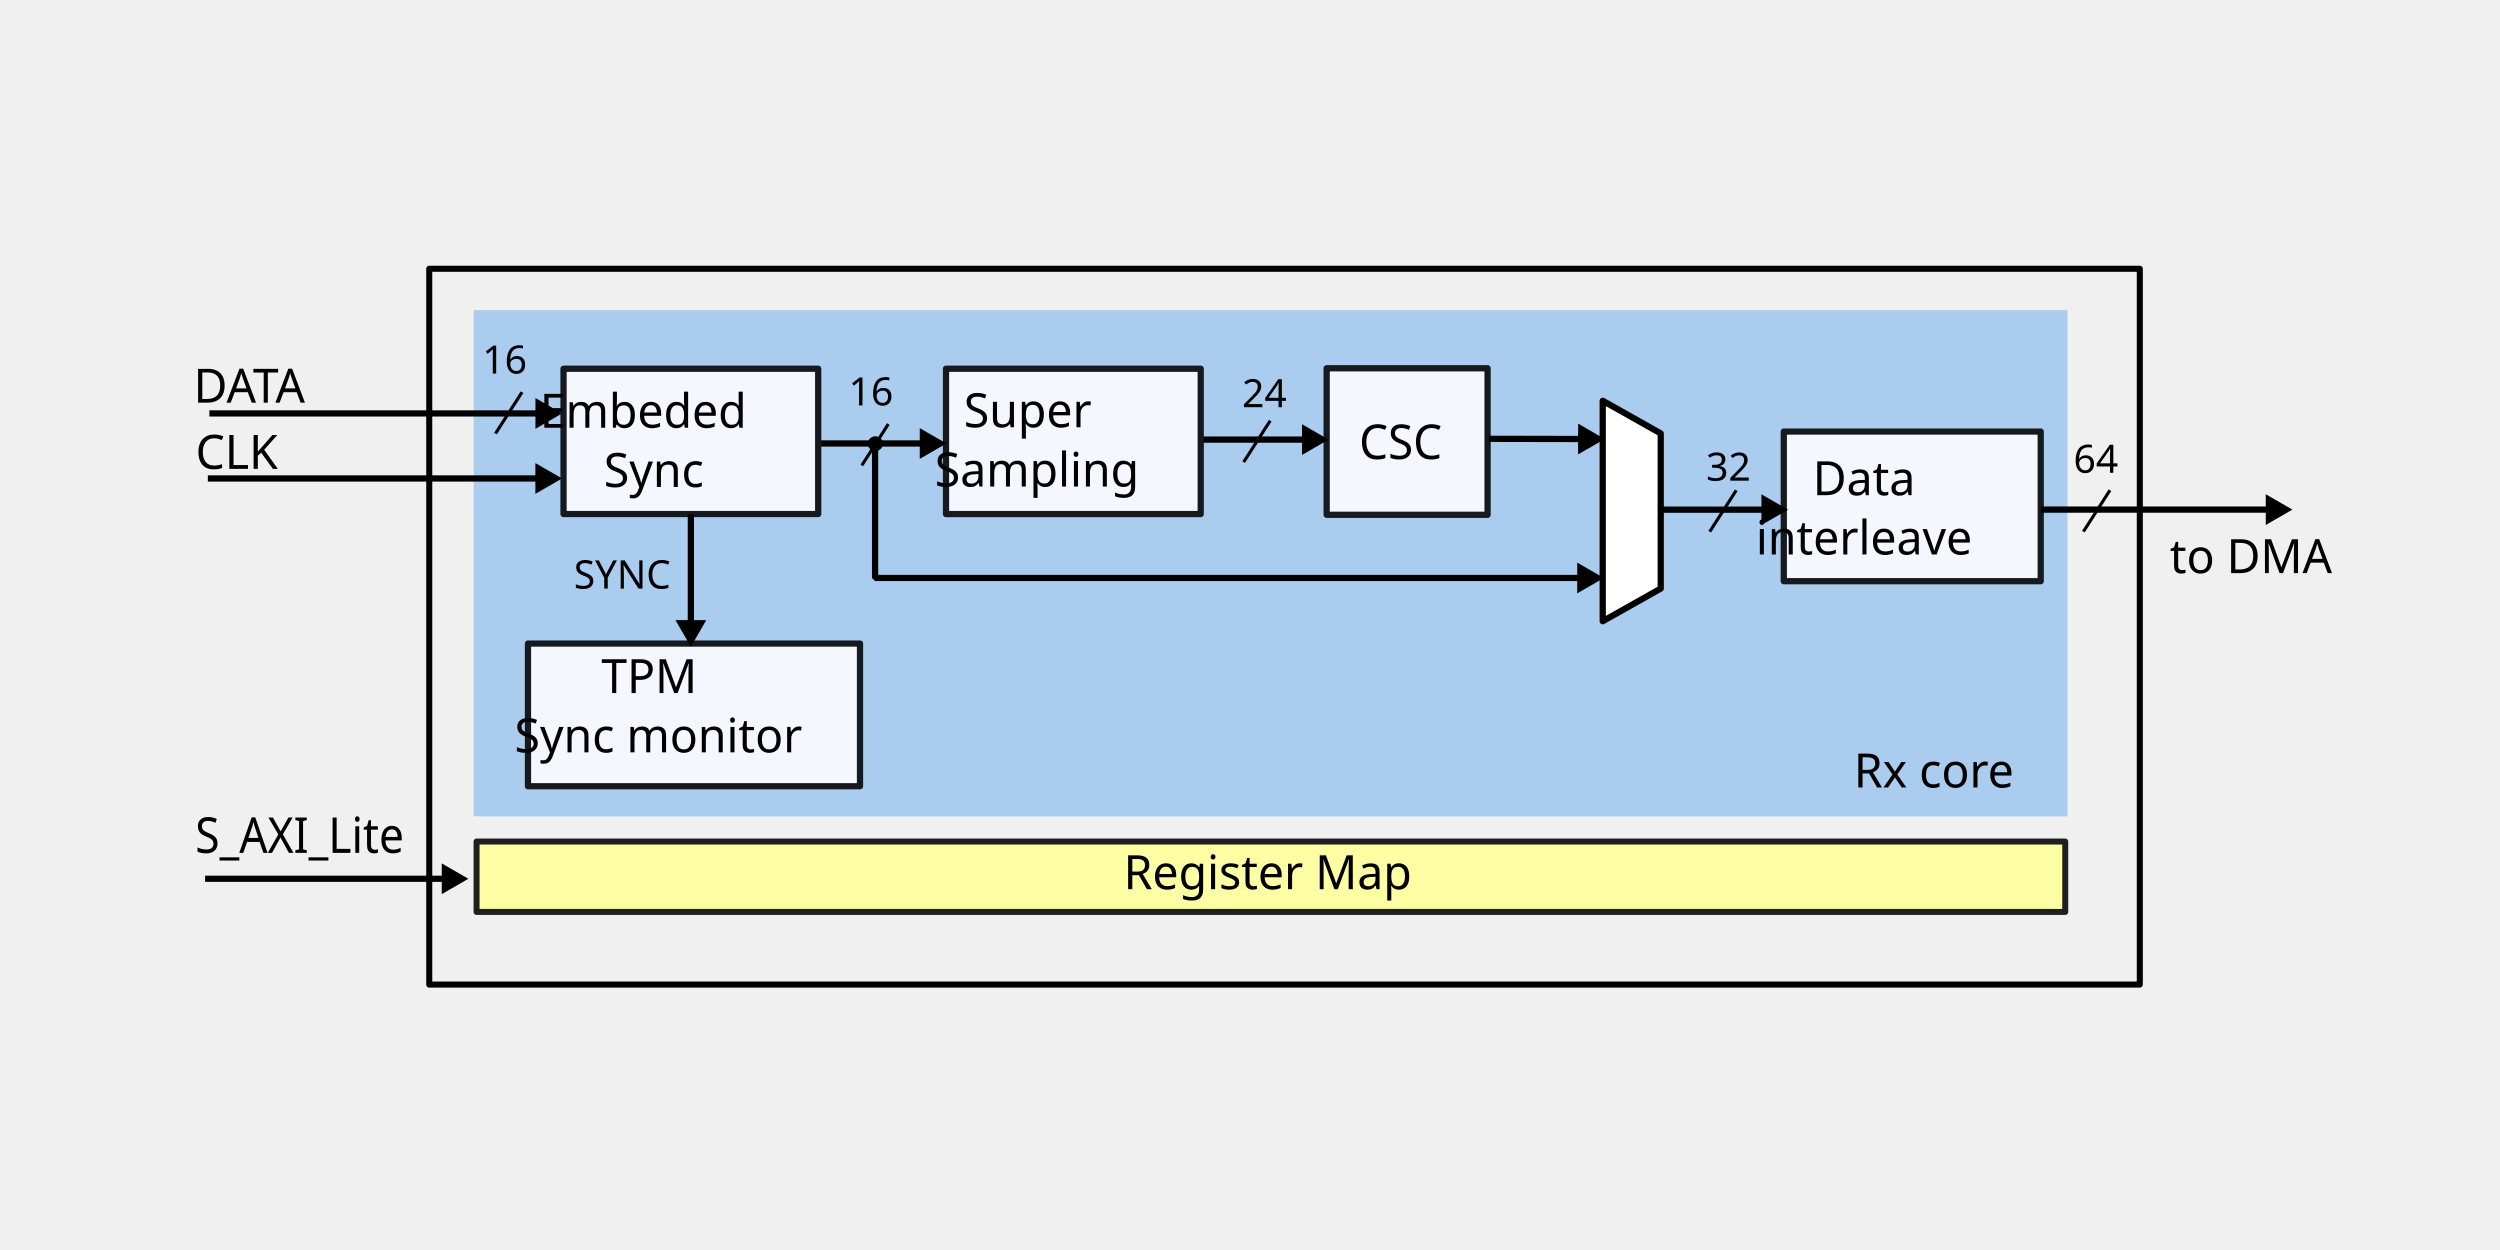
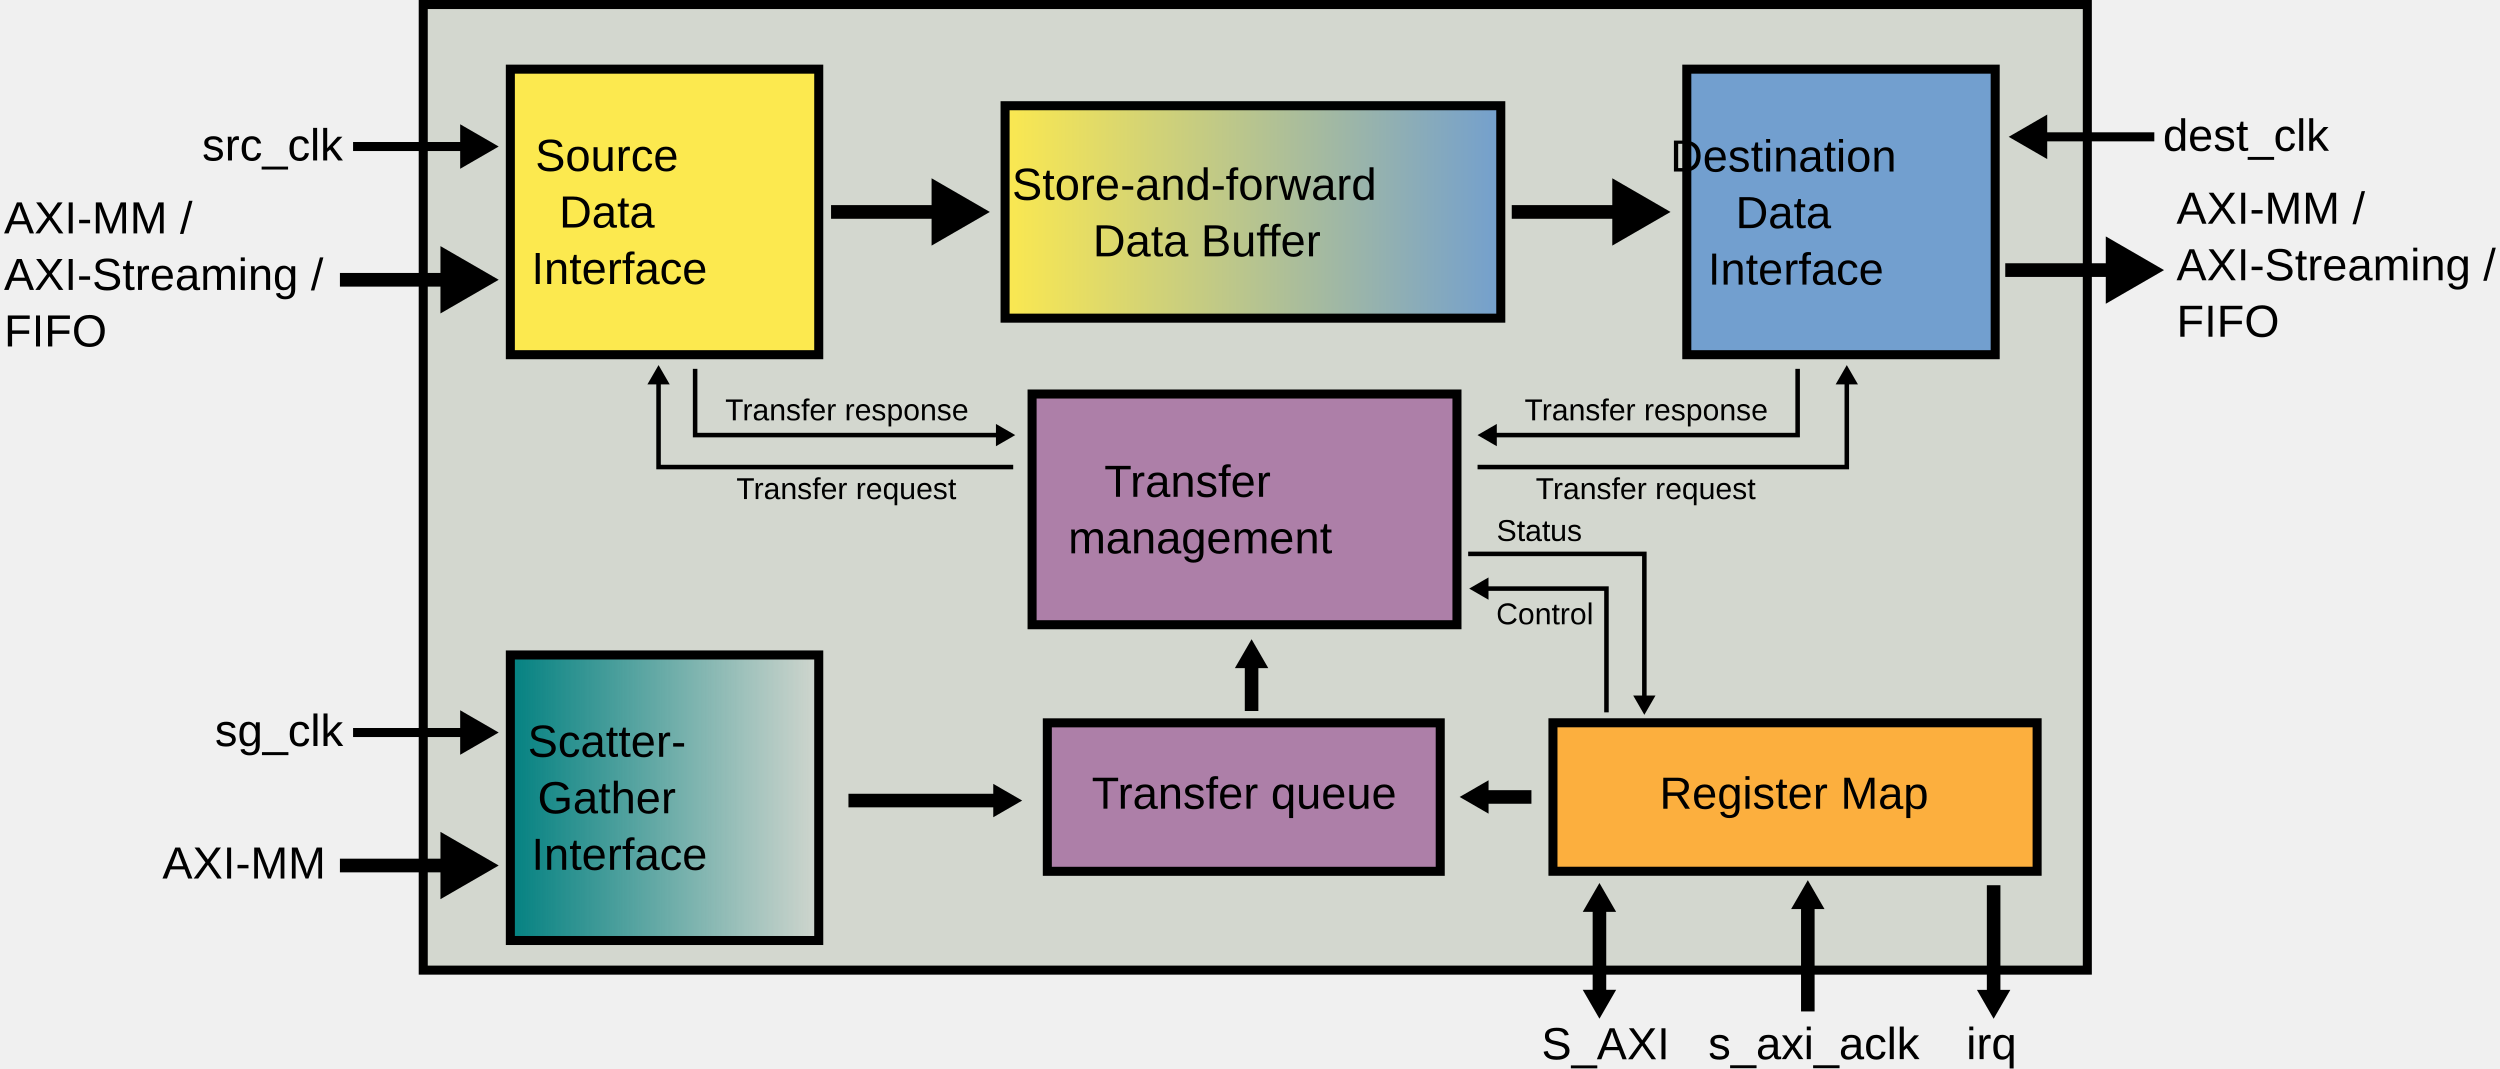
- <svg xmlns="http://www.w3.org/2000/svg" xmlns:ns1="http://www.openswatchbook.org/uri/2009/osb" width="800" height="400" viewBox="0 0 800 400" id="svg2" version="1.1">
-   <defs id="defs4">
-     <marker orient="auto" refY="0" refX="0" id="marker5056" style="overflow:visible">
-       <path id="path5058" d="m 5.77,0 -8.65,5 0,-10 8.65,5 z" style="fill:#000000;fill-opacity:1;fill-rule:evenodd;stroke:#000000;stroke-width:1pt;stroke-opacity:1" transform="scale(0.4,0.4)" />
-     </marker>
-     <marker orient="auto" refY="0" refX="0" id="marker11055" style="overflow:visible">
-       <path id="path11057" d="m 5.77,0 -8.65,5 0,-10 8.65,5 z" style="fill:#000000;fill-opacity:1;fill-rule:evenodd;stroke:#000000;stroke-width:1pt;stroke-opacity:1" transform="scale(0.4,0.4)" />
-     </marker>
-     <marker style="overflow:visible" id="marker6925" refX="0" refY="0" orient="auto">
-       <path transform="scale(0.4,0.4)" style="fill:#000000;fill-opacity:1;fill-rule:evenodd;stroke:#000000;stroke-width:1pt;stroke-opacity:1" d="m 5.77,0 -8.65,5 0,-10 8.65,5 z" id="path6927" />
-     </marker>
-     <marker style="overflow:visible" id="marker6601" refX="0" refY="0" orient="auto">
-       <path transform="scale(0.4,0.4)" style="fill:#000000;fill-opacity:1;fill-rule:evenodd;stroke:#000000;stroke-width:1pt;stroke-opacity:1" d="m 5.77,0 -8.65,5 0,-10 8.65,5 z" id="path6603" />
-     </marker>
-     <marker orient="auto" refY="0" refX="0" id="marker6283" style="overflow:visible">
-       <path id="path6285" d="m 5.77,0 -8.65,5 0,-10 8.65,5 z" style="fill:#000000;fill-opacity:1;fill-rule:evenodd;stroke:#000000;stroke-width:1pt;stroke-opacity:1" transform="scale(0.4,0.4)" />
-     </marker>
-     <marker style="overflow:visible" id="marker5817" refX="0" refY="0" orient="auto">
-       <path transform="scale(0.4,0.4)" style="fill:#000000;fill-opacity:1;fill-rule:evenodd;stroke:#000000;stroke-width:1pt;stroke-opacity:1" d="m 5.77,0 -8.65,5 0,-10 8.65,5 z" id="path5819" />
-     </marker>
-     <marker orient="auto" refY="0" refX="0" id="marker11520" style="overflow:visible">
-       <path id="path11522" d="m 5.77,0 -8.65,5 0,-10 8.65,5 z" style="fill:#000000;fill-opacity:1;fill-rule:evenodd;stroke:#000000;stroke-width:1pt;stroke-opacity:1" transform="scale(0.4,0.4)" />
-     </marker>
-     <marker orient="auto" refY="0" refX="0" id="marker9429" style="overflow:visible">
-       <path id="path9431" d="m 5.77,0 -8.65,5 0,-10 8.65,5 z" style="fill:#000000;fill-opacity:1;fill-rule:evenodd;stroke:#000000;stroke-width:1pt;stroke-opacity:1" transform="scale(0.4,0.4)" />
-     </marker>
-     <marker style="overflow:visible" id="marker8525" refX="0" refY="0" orient="auto">
-       <path transform="scale(0.4,0.4)" style="fill:#000000;fill-opacity:1;fill-rule:evenodd;stroke:#000000;stroke-width:1pt;stroke-opacity:1" d="m 5.77,0 -8.65,5 0,-10 8.65,5 z" id="path8527" />
-     </marker>
-     <marker style="overflow:visible" id="marker14694" refX="0" refY="0" orient="auto">
-       <path transform="scale(0.4,0.4)" style="fill:#000000;fill-opacity:1;fill-rule:evenodd;stroke:#000000;stroke-width:1pt;stroke-opacity:1" d="m 5.77,0 -8.65,5 0,-10 8.65,5 z" id="path14696" />
-     </marker>
-     <marker style="overflow:visible" id="marker13210" refX="0" refY="0" orient="auto">
-       <path transform="scale(0.4,0.4)" style="fill:#000000;fill-opacity:1;fill-rule:evenodd;stroke:#000000;stroke-width:1pt;stroke-opacity:1" d="m 5.77,0 -8.65,5 0,-10 8.65,5 z" id="path13212" />
-     </marker>
-     <marker orient="auto" refY="0" refX="0" id="marker12618" style="overflow:visible">
-       <path id="path12620" d="m 5.77,0 -8.65,5 0,-10 8.65,5 z" style="fill:#000000;fill-opacity:1;fill-rule:evenodd;stroke:#000000;stroke-width:1pt;stroke-opacity:1" transform="scale(0.4,0.4)" />
-     </marker>
-     <marker orient="auto" refY="0" refX="0" id="marker12206" style="overflow:visible">
-       <path id="path12208" d="m 5.77,0 -8.65,5 0,-10 8.65,5 z" style="fill:#000000;fill-opacity:1;fill-rule:evenodd;stroke:#000000;stroke-width:1pt;stroke-opacity:1" transform="scale(0.4,0.4)" />
-     </marker>
-     <marker style="overflow:visible" id="marker11148" refX="0" refY="0" orient="auto">
-       <path transform="scale(0.4,0.4)" style="fill:#000000;fill-opacity:1;fill-rule:evenodd;stroke:#000000;stroke-width:1pt;stroke-opacity:1" d="m 5.77,0 -8.65,5 0,-10 8.65,5 z" id="path11150" />
-     </marker>
-     <marker orient="auto" refY="0" refX="0" id="marker9085" style="overflow:visible">
-       <path id="path9087" d="m 5.77,0 -8.65,5 0,-10 8.65,5 z" style="fill:#ffffff;fill-opacity:1;fill-rule:evenodd;stroke:#000000;stroke-width:1pt;stroke-opacity:1" transform="scale(0.4,0.4)" />
-     </marker>
-     <linearGradient id="linearGradient9055" ns1:paint="solid">
-       <stop style="stop-color:#ffffff;stop-opacity:1;" offset="0" id="stop9057" />
+ <svg xmlns="http://www.w3.org/2000/svg" width="585" height="250" preserveAspectRatio="xMidYMid slice" version="1.1" viewBox="0 0 585 250">
+   <defs>
+     <marker id="h" overflow="visible" orient="auto">
+       <path transform="scale(.4)" d="m5.77 0-8.65 5v-10z" fill-rule="evenodd" stroke="#000" stroke-width="1pt" />
+     </marker>
+     <marker id="i" overflow="visible" orient="auto">
+       <path transform="scale(.4)" d="m5.77 0-8.65 5v-10z" fill-rule="evenodd" stroke="#000" stroke-width="1pt" />
+     </marker>
+     <marker id="j" overflow="visible" orient="auto">
+       <path transform="scale(-.4)" d="m5.77 0-8.65 5v-10z" fill-rule="evenodd" stroke="#000" stroke-width="1pt" />
+     </marker>
+     <marker id="s" overflow="visible" orient="auto">
+       <path transform="scale(-.4)" d="m5.77 0-8.65 5v-10z" fill-rule="evenodd" stroke="#000" stroke-width="1pt" />
+     </marker>
+     <marker id="k" overflow="visible" orient="auto">
+       <path transform="scale(.4)" d="m5.77 0-8.65 5v-10z" fill-rule="evenodd" stroke="#000" stroke-width="1pt" />
+     </marker>
+     <marker id="l" overflow="visible" orient="auto">
+       <path transform="scale(.4)" d="m5.77 0-8.65 5v-10z" fill-rule="evenodd" stroke="#000" stroke-width="1pt" />
+     </marker>
+     <marker id="m" overflow="visible" orient="auto">
+       <path transform="scale(.4)" d="m5.77 0-8.65 5v-10z" fill-rule="evenodd" stroke="#000" stroke-width="1pt" />
+     </marker>
+     <marker id="n" overflow="visible" orient="auto">
+       <path transform="scale(-.2)" d="m5.77 0-8.65 5v-10z" fill-rule="evenodd" stroke="#000" stroke-width="1pt" />
+     </marker>
+     <marker id="a" overflow="visible" orient="auto">
+       <path transform="scale(-.2)" d="m5.77 0-8.65 5v-10z" fill-rule="evenodd" stroke="#000" stroke-width="1pt" />
+     </marker>
+     <marker id="b" overflow="visible" orient="auto">
+       <path transform="scale(.2)" d="m5.77 0-8.65 5v-10z" fill-rule="evenodd" stroke="#000" stroke-width="1pt" />
+     </marker>
+     <marker id="c" overflow="visible" orient="auto">
+       <path transform="scale(.2)" d="m5.77 0-8.65 5v-10z" fill-rule="evenodd" stroke="#000" stroke-width="1pt" />
+     </marker>
+     <marker id="p" overflow="visible" orient="auto">
+       <path transform="scale(.2)" d="m5.77 0-8.65 5v-10z" fill-rule="evenodd" stroke="#000" stroke-width="1pt" />
+     </marker>
+     <marker id="r" overflow="visible" orient="auto">
+       <path transform="scale(-.2)" d="m5.77 0-8.65 5v-10z" fill-rule="evenodd" stroke="#000" stroke-width="1pt" />
+     </marker>
+     <marker id="d" overflow="visible" orient="auto">
+       <path transform="scale(.4)" d="m5.77 0-8.65 5v-10z" fill-rule="evenodd" stroke="#000" stroke-width="1pt" />
+     </marker>
+     <marker id="e" overflow="visible" orient="auto">
+       <path transform="scale(.4)" d="m5.77 0-8.65 5v-10z" fill-rule="evenodd" stroke="#000" stroke-width="1pt" />
+     </marker>
+     <marker id="f" overflow="visible" orient="auto">
+       <path transform="scale(.4)" d="m5.77 0-8.65 5v-10z" fill-rule="evenodd" stroke="#000" stroke-width="1pt" />
+     </marker>
+     <marker id="g" overflow="visible" orient="auto">
+       <path transform="scale(.4)" d="m5.77 0-8.65 5v-10z" fill-rule="evenodd" stroke="#000" stroke-width="1pt" />
+     </marker>
+     <marker id="q" overflow="visible" orient="auto">
+       <path transform="scale(.4)" d="m5.77 0-8.65 5v-10z" fill-rule="evenodd" stroke="#000" stroke-width="1pt" />
+     </marker>
+     <linearGradient id="o" x1="88.359" x2="117.89" y1="88.837" y2="88.837" gradientUnits="userSpaceOnUse">
+       <stop stop-color="#fce94f" offset="0" />
+       <stop stop-color="#729fcf" offset="1" />
    </linearGradient>
-     <marker orient="auto" refY="0" refX="0" id="marker8895" style="overflow:visible">
-       <path id="path8897" d="m 5.77,0 -8.65,5 0,-10 8.65,5 z" style="fill:#ffffff;fill-opacity:1;fill-rule:evenodd;stroke:#000000;stroke-width:1pt;stroke-opacity:1" transform="scale(0.4,0.4)" />
-     </marker>
-     <marker style="overflow:visible" id="marker10933-1" refX="0" refY="0" orient="auto">
-       <path transform="scale(-0.4,-0.4)" style="fill:#000000;fill-opacity:1;fill-rule:evenodd;stroke:#000000;stroke-width:1pt;stroke-opacity:1" d="m 5.77,0 -8.65,5 0,-10 8.65,5 z" id="path10935-1" />
-     </marker>
-     <marker orient="auto" refY="0" refX="0" id="TriangleInM-7-1" style="overflow:visible">
-       <path id="path4660-1-6" d="m 5.77,0 -8.65,5 0,-10 8.65,5 z" style="fill:#000000;fill-opacity:1;fill-rule:evenodd;stroke:#000000;stroke-width:1pt;stroke-opacity:1" transform="scale(-0.4,-0.4)" />
-     </marker>
-     <marker style="overflow:visible" id="marker10933" refX="0" refY="0" orient="auto">
-       <path transform="scale(-0.4,-0.4)" style="fill:#000000;fill-opacity:1;fill-rule:evenodd;stroke:#000000;stroke-width:1pt;stroke-opacity:1" d="m 5.77,0 -8.65,5 0,-10 8.65,5 z" id="path10935" />
-     </marker>
-     <marker orient="auto" refY="0" refX="0" id="marker6005" style="overflow:visible">
-       <path id="path6007" d="m 5.77,0 -8.65,5 0,-10 8.65,5 z" style="fill:#0000ff;fill-opacity:1;fill-rule:evenodd;stroke:#0000ff;stroke-width:1pt;stroke-opacity:1" transform="scale(-0.4,-0.4)" />
-     </marker>
-     <marker orient="auto" refY="0" refX="0" id="marker15643-48" style="overflow:visible">
-       <path id="path15645-1" d="m 5.77,0 -8.65,5 0,-10 8.65,5 z" style="fill:#000000;fill-opacity:1;fill-rule:evenodd;stroke:#000000;stroke-width:1pt;stroke-opacity:1" transform="scale(-0.4,-0.4)" />
-     </marker>
-     <marker orient="auto" refY="0" refX="0" id="marker7250" style="overflow:visible">
-       <path id="path7252" d="m 5.77,0 -8.65,5 0,-10 8.65,5 z" style="fill:#000000;fill-opacity:1;fill-rule:evenodd;stroke:#000000;stroke-width:1pt;stroke-opacity:1" transform="scale(-0.4,-0.4)" />
-     </marker>
-     <marker style="overflow:visible" id="marker24668" refX="0" refY="0" orient="auto">
-       <path transform="scale(-0.4,-0.4)" style="fill:#000000;fill-opacity:1;fill-rule:evenodd;stroke:#000000;stroke-width:1pt;stroke-opacity:1" d="m 5.77,0 -8.65,5 0,-10 8.65,5 z" id="path24670" />
-     </marker>
-     <marker orient="auto" refY="0" refX="0" id="marker7256" style="overflow:visible">
-       <path id="path7258" d="m 5.77,0 -8.65,5 0,-10 8.65,5 z" style="fill:#000000;fill-opacity:1;fill-rule:evenodd;stroke:#000000;stroke-width:1pt;stroke-opacity:1" transform="scale(-0.4,-0.4)" />
-     </marker>
-     <marker orient="auto" refY="0" refX="0" id="marker15643-48-9" style="overflow:visible">
-       <path id="path15645-1-5" d="m 5.77,0 -8.65,5 0,-10 8.65,5 z" style="fill:#000000;fill-opacity:1;fill-rule:evenodd;stroke:#000000;stroke-width:1pt;stroke-opacity:1" transform="scale(-0.4,-0.4)" />
-     </marker>
-     <marker style="overflow:visible" id="marker24284" refX="0" refY="0" orient="auto">
-       <path transform="scale(-0.4,-0.4)" style="fill:#000000;fill-opacity:1;fill-rule:evenodd;stroke:#000000;stroke-width:1pt;stroke-opacity:1" d="m 5.77,0 -8.65,5 0,-10 8.65,5 z" id="path24286" />
-     </marker>
-     <marker orient="auto" refY="0" refX="0" id="marker7268" style="overflow:visible">
-       <path id="path7270" d="m 5.77,0 -8.65,5 0,-10 8.65,5 z" style="fill:#000000;fill-opacity:1;fill-rule:evenodd;stroke:#000000;stroke-width:1pt;stroke-opacity:1" transform="scale(-0.4,-0.4)" />
-     </marker>
-     <marker orient="auto" refY="0" refX="0" id="marker7276" style="overflow:visible">
-       <path id="path7278" d="m 5.77,0 -8.65,5 0,-10 8.65,5 z" style="fill:#000000;fill-opacity:1;fill-rule:evenodd;stroke:#000000;stroke-width:1pt;stroke-opacity:1" transform="scale(-0.4,-0.4)" />
-     </marker>
-     <marker orient="auto" refY="0" refX="0" id="marker15643-42" style="overflow:visible">
-       <path id="path15645-20" d="m 5.77,0 -8.65,5 0,-10 8.65,5 z" style="fill:#000000;fill-opacity:1;fill-rule:evenodd;stroke:#000000;stroke-width:1pt;stroke-opacity:1" transform="scale(-0.4,-0.4)" />
-     </marker>
-     <marker style="overflow:visible" id="marker12344-7" refX="0" refY="0" orient="auto">
-       <path transform="scale(-0.4,-0.4)" style="fill:#000000;fill-opacity:1;fill-rule:evenodd;stroke:#000000;stroke-width:1pt;stroke-opacity:1" d="m 5.77,0 -8.65,5 0,-10 8.65,5 z" id="path12346-6" />
-     </marker>
-     <marker style="overflow:visible" id="marker10933-1-1" refX="0" refY="0" orient="auto">
-       <path transform="scale(-0.4,-0.4)" style="fill:#000000;fill-opacity:1;fill-rule:evenodd;stroke:#000000;stroke-width:1pt;stroke-opacity:1" d="m 5.77,0 -8.65,5 0,-10 8.65,5 z" id="path10935-1-0" />
-     </marker>
-     <marker orient="auto" refY="0" refX="0" id="marker4705-2" style="overflow:visible">
-       <path id="path4580-1" d="m 5.77,0 -8.65,5 0,-10 8.65,5 z" style="fill:#000000;fill-opacity:1;fill-rule:evenodd;stroke:#000000;stroke-width:1pt;stroke-opacity:1" transform="scale(0.4,0.4)" />
-     </marker>
-     <marker orient="auto" refY="0" refX="0" id="marker15643-48-7" style="overflow:visible">
-       <path id="path15645-1-3" d="m 5.77,0 -8.65,5 0,-10 8.65,5 z" style="fill:#000000;fill-opacity:1;fill-rule:evenodd;stroke:#000000;stroke-width:1pt;stroke-opacity:1" transform="scale(-0.4,-0.4)" />
-     </marker>
-     <marker orient="auto" refY="0" refX="0" id="marker9663" style="overflow:visible">
-       <path id="path9665" d="m 5.77,0 -8.65,5 0,-10 8.65,5 z" style="fill:#000000;fill-opacity:1;fill-rule:evenodd;stroke:#000000;stroke-width:1pt;stroke-opacity:1" transform="scale(-0.4,-0.4)" />
-     </marker>
-     <marker style="overflow:visible" id="marker24668-2" refX="0" refY="0" orient="auto">
-       <path transform="scale(-0.4,-0.4)" style="fill:#000000;fill-opacity:1;fill-rule:evenodd;stroke:#000000;stroke-width:1pt;stroke-opacity:1" d="m 5.77,0 -8.65,5 0,-10 8.65,5 z" id="path24670-4" />
-     </marker>
-     <marker orient="auto" refY="0" refX="0" id="marker9669" style="overflow:visible">
-       <path id="path9671" d="m 5.77,0 -8.65,5 0,-10 8.65,5 z" style="fill:#000000;fill-opacity:1;fill-rule:evenodd;stroke:#000000;stroke-width:1pt;stroke-opacity:1" transform="scale(-0.4,-0.4)" />
-     </marker>
-     <marker orient="auto" refY="0" refX="0" id="marker15643-48-9-2" style="overflow:visible">
-       <path id="path15645-1-5-0" d="m 5.77,0 -8.65,5 0,-10 8.65,5 z" style="fill:#000000;fill-opacity:1;fill-rule:evenodd;stroke:#000000;stroke-width:1pt;stroke-opacity:1" transform="scale(-0.4,-0.4)" />
-     </marker>
-     <marker style="overflow:visible" id="marker24284-0" refX="0" refY="0" orient="auto">
-       <path transform="scale(-0.4,-0.4)" style="fill:#000000;fill-opacity:1;fill-rule:evenodd;stroke:#000000;stroke-width:1pt;stroke-opacity:1" d="m 5.77,0 -8.65,5 0,-10 8.65,5 z" id="path24286-2" />
-     </marker>
-     <marker orient="auto" refY="0" refX="0" id="marker9681" style="overflow:visible">
-       <path id="path9683" d="m 5.77,0 -8.65,5 0,-10 8.65,5 z" style="fill:#000000;fill-opacity:1;fill-rule:evenodd;stroke:#000000;stroke-width:1pt;stroke-opacity:1" transform="scale(-0.4,-0.4)" />
-     </marker>
-     <marker orient="auto" refY="0" refX="0" id="marker9689" style="overflow:visible">
-       <path id="path9691" d="m 5.77,0 -8.65,5 0,-10 8.65,5 z" style="fill:#000000;fill-opacity:1;fill-rule:evenodd;stroke:#000000;stroke-width:1pt;stroke-opacity:1" transform="scale(-0.4,-0.4)" />
-     </marker>
-     <marker orient="auto" refY="0" refX="0" id="marker15643-42-6" style="overflow:visible">
-       <path id="path15645-20-64" d="m 5.77,0 -8.65,5 0,-10 8.65,5 z" style="fill:#000000;fill-opacity:1;fill-rule:evenodd;stroke:#000000;stroke-width:1pt;stroke-opacity:1" transform="scale(-0.4,-0.4)" />
-     </marker>
-     <marker orient="auto" refY="0" refX="0" id="marker15643-48-9-3" style="overflow:visible">
-       <path id="path15645-1-5-00" d="m 5.77,0 -8.65,5 0,-10 8.65,5 z" style="fill:#000000;fill-opacity:1;fill-rule:evenodd;stroke:#000000;stroke-width:1pt;stroke-opacity:1" transform="scale(-0.4,-0.4)" />
-     </marker>
-     <marker orient="auto" refY="0" refX="0" id="marker12206-7" style="overflow:visible">
-       <path id="path12208-1" d="m 5.77,0 -8.65,5 0,-10 8.65,5 z" style="fill:#000000;fill-opacity:1;fill-rule:evenodd;stroke:#000000;stroke-width:1pt;stroke-opacity:1" transform="scale(0.4,0.4)" />
-     </marker>
-     <marker orient="auto" refY="0" refX="0" id="marker9429-8" style="overflow:visible">
-       <path id="path9431-8" d="m 5.77,0 -8.65,5 0,-10 8.65,5 z" style="fill:#000000;fill-opacity:1;fill-rule:evenodd;stroke:#000000;stroke-width:1pt;stroke-opacity:1" transform="scale(0.4,0.4)" />
-     </marker>
-     <marker orient="auto" refY="0" refX="0" id="marker12206-0" style="overflow:visible">
-       <path id="path12208-0" d="m 5.77,0 -8.65,5 0,-10 8.65,5 z" style="fill:#000000;fill-opacity:1;fill-rule:evenodd;stroke:#000000;stroke-width:1pt;stroke-opacity:1" transform="scale(0.4,0.4)" />
-     </marker>
-     <marker orient="auto" refY="0" refX="0" id="marker10888-6" style="overflow:visible">
-       <path id="path10890-3" d="m 5.77,0 -8.65,5 0,-10 8.65,5 z" style="fill:#000000;fill-opacity:1;fill-rule:evenodd;stroke:#000000;stroke-width:1pt;stroke-opacity:1" transform="scale(0.4,0.4)" />
-     </marker>
-     <marker orient="auto" refY="0" refX="0" id="marker11392-2" style="overflow:visible">
-       <path id="path11394-7" d="m 5.77,0 -8.65,5 0,-10 8.65,5 z" style="fill:#000000;fill-opacity:1;fill-rule:evenodd;stroke:#000000;stroke-width:1pt;stroke-opacity:1" transform="scale(0.4,0.4)" />
-     </marker>
-     <marker orient="auto" refY="0" refX="0" id="marker11392-2-4" style="overflow:visible">
-       <path id="path11394-7-3" d="m 5.77,0 -8.65,5 0,-10 8.65,5 z" style="fill:#000000;fill-opacity:1;fill-rule:evenodd;stroke:#000000;stroke-width:1pt;stroke-opacity:1" transform="scale(0.4,0.4)" />
-     </marker>
-     <marker orient="auto" refY="0" refX="0" id="marker11392-2-4-4" style="overflow:visible">
-       <path id="path11394-7-3-9" d="m 5.77,0 -8.65,5 0,-10 8.65,5 z" style="fill:#000000;fill-opacity:1;fill-rule:evenodd;stroke:#000000;stroke-width:1pt;stroke-opacity:1" transform="scale(0.4,0.4)" />
-     </marker>
-     <marker orient="auto" refY="0" refX="0" id="marker11392-2-4-9" style="overflow:visible">
-       <path id="path11394-7-3-1" d="m 5.77,0 -8.65,5 0,-10 8.65,5 z" style="fill:#000000;fill-opacity:1;fill-rule:evenodd;stroke:#000000;stroke-width:1pt;stroke-opacity:1" transform="scale(0.4,0.4)" />
-     </marker>
-     <marker orient="auto" refY="0" refX="0" id="marker9429-1" style="overflow:visible">
-       <path id="path9431-4" d="m 5.77,0 -8.65,5 0,-10 8.65,5 z" style="fill:#000000;fill-opacity:1;fill-rule:evenodd;stroke:#000000;stroke-width:1pt;stroke-opacity:1" transform="scale(0.4,0.4)" />
-     </marker>
-     <marker orient="auto" refY="0" refX="0" id="marker11392-2-4-3" style="overflow:visible">
-       <path id="path11394-7-3-4" d="m 5.77,0 -8.65,5 0,-10 8.65,5 z" style="fill:#000000;fill-opacity:1;fill-rule:evenodd;stroke:#000000;stroke-width:1pt;stroke-opacity:1" transform="scale(0.4,0.4)" />
-     </marker>
-     <marker orient="auto" refY="0" refX="0" id="marker12206-4" style="overflow:visible">
-       <path id="path12208-02" d="m 5.77,0 -8.65,5 0,-10 8.65,5 z" style="fill:#000000;fill-opacity:1;fill-rule:evenodd;stroke:#000000;stroke-width:1pt;stroke-opacity:1" transform="scale(0.4,0.4)" />
-     </marker>
-     <marker orient="auto" refY="0" refX="0" id="marker11392-7" style="overflow:visible">
-       <path id="path11394-6" d="m 5.77,0 -8.65,5 0,-10 8.65,5 z" style="fill:#000000;fill-opacity:1;fill-rule:evenodd;stroke:#000000;stroke-width:1pt;stroke-opacity:1" transform="scale(0.4,0.4)" />
-     </marker>
-     <marker orient="auto" refY="0" refX="0" id="marker11392-2-4-9-2" style="overflow:visible">
-       <path id="path11394-7-3-1-6" d="m 5.77,0 -8.65,5 0,-10 8.65,5 z" style="fill:#000000;fill-opacity:1;fill-rule:evenodd;stroke:#000000;stroke-width:1pt;stroke-opacity:1" transform="scale(0.4,0.4)" />
-     </marker>
-     <marker orient="auto" refY="0" refX="0" id="marker11392-2-4-3-5" style="overflow:visible">
-       <path id="path11394-7-3-4-0" d="m 5.77,0 -8.65,5 0,-10 8.65,5 z" style="fill:#000000;fill-opacity:1;fill-rule:evenodd;stroke:#000000;stroke-width:1pt;stroke-opacity:1" transform="scale(0.4,0.4)" />
-     </marker>
-     <marker orient="auto" refY="0" refX="0" id="marker11392-2-2" style="overflow:visible">
-       <path id="path11394-7-6" d="m 5.77,0 -8.65,5 0,-10 8.65,5 z" style="fill:#000000;fill-opacity:1;fill-rule:evenodd;stroke:#000000;stroke-width:1pt;stroke-opacity:1" transform="scale(0.4,0.4)" />
+     <marker id="i-9" overflow="visible" orient="auto">
+       <path transform="scale(.4)" d="m5.77 0-8.65 5v-10z" fill-rule="evenodd" stroke="#000" stroke-width="1pt" />
+     </marker>
+     <marker id="e-2" overflow="visible" orient="auto">
+       <path transform="scale(.4)" d="m5.77 0-8.65 5v-10z" fill-rule="evenodd" stroke="#000" stroke-width="1pt" />
+     </marker>
+     <linearGradient id="linearGradient59824" x1="58.883" x2="77.454" y1="89.272" y2="89.272" gradientUnits="userSpaceOnUse">
+       <stop stop-color="#008080" offset="0" />
+       <stop stop-color="#008080" stop-opacity="0" offset="1" />
+     </linearGradient>
+     <marker id="a-0" overflow="visible" orient="auto">
+       <path transform="scale(-.2)" d="m5.77 0-8.65 5v-10z" fill-rule="evenodd" stroke="#000" stroke-width="1pt" />
    </marker>
  </defs>
-   <g id="layer1" transform="translate(0,-652.362)">
-     <rect style="color:#000000;fill:#aaccee;fill-opacity:1;fill-rule:nonzero;stroke:none;stroke-width:1;marker:none;visibility:visible;display:inline;overflow:visible;enable-background:accumulate" id="rect3004" width="510" height="162" x="151.577" y="751.607" />
-     <rect style="fill:#000000;fill-opacity:0;fill-rule:nonzero;stroke:#000000;stroke-width:1.935;stroke-linecap:square;stroke-linejoin:round;stroke-miterlimit:0;stroke-opacity:1;stroke-dasharray:none;stroke-dashoffset:0;display:inline;enable-background:new" id="rect4477" width="547.378" height="229.067" x="137.359" y="738.364" />
-     <rect y="770.201" x="424.533" height="46.896" width="51.491" id="rect4867" style="opacity:0.87;fill:#fffeff;fill-opacity:1;fill-rule:nonzero;stroke:#000000;stroke-width:2;stroke-linecap:round;stroke-linejoin:round;stroke-miterlimit:4;stroke-opacity:1;stroke-dasharray:none;stroke-dashoffset:0;display:inline;enable-background:new" />
-     <text id="text4869" y="779.467" x="445.965" style="font-size:7.851px;font-style:normal;font-weight:normal;line-height:125%;letter-spacing:0px;word-spacing:0px;fill:#000000;fill-opacity:1;stroke:none;display:inline;enable-background:new;font-family:sans-serif" xml:space="preserve" transform="scale(0.9752591,1.025369)">
-       <tspan y="779.467" x="445.965" style="font-size:15px;font-style:normal;font-variant:normal;font-weight:normal;font-stretch:normal;font-family:sans-serif;-inkscape-font-specification:sans-serif" id="tspan8763">CSC</tspan>
-     </text>
-     <text xml:space="preserve" style="font-size:42.029px;font-style:normal;font-weight:normal;line-height:125%;letter-spacing:0px;word-spacing:0px;fill:#000000;fill-opacity:1;stroke:none;font-family:sans-serif" x="698.604" y="826.053" id="text8759" transform="scale(0.9883858,1.011751)">
-       <tspan id="tspan8761" x="698.604" y="826.053" style="font-size:15px"> to DMA</tspan>
-     </text>
-     <text xml:space="preserve" style="font-size:13.134px;font-style:normal;font-weight:normal;line-height:125%;letter-spacing:0px;word-spacing:0px;fill:#000000;fill-opacity:1;stroke:none;font-family:sans-serif" x="439.94" y="799.101" id="text8765" transform="scale(0.9883858,1.011751)">
-       <tspan id="tspan8767" x="439.94" y="799.101" />
-     </text>
-     <path style="fill:none;stroke:#000000;stroke-width:2;stroke-linecap:butt;stroke-linejoin:miter;stroke-miterlimit:0;stroke-opacity:1;stroke-dasharray:none;marker-end:url(#marker11148)" d="m 280.025,793.818 0,43.494 227.521,0" id="path9555" />
-     <g id="g4413" transform="translate(27.57717,243.2447)">
-       <rect style="opacity:0.87;fill:#fffeff;fill-opacity:1;fill-rule:nonzero;stroke:#000000;stroke-width:2;stroke-linecap:round;stroke-linejoin:round;stroke-miterlimit:4;stroke-opacity:1;stroke-dasharray:none;stroke-dashoffset:0;display:inline;enable-background:new" id="rect4867-1-5-3" width="81.493" height="46.493" x="152.753" y="527.115" />
-       <text transform="scale(0.9883858,1.011751)" id="text8784-9-9" y="539.649" x="195.728" style="font-size:13.134px;font-style:normal;font-weight:normal;line-height:125%;letter-spacing:0px;word-spacing:0px;fill:#000000;fill-opacity:1;stroke:none;font-family:sans-serif" xml:space="preserve">
-         <tspan style="font-size:15px;text-align:center;text-anchor:middle" id="tspan9599-8" y="539.649" x="195.728">Embeded</tspan>
-         <tspan id="tspan9641" style="font-size:15px;text-align:center;text-anchor:middle" y="558.399" x="195.728">Sync</tspan>
-       </text>
-     </g>
-     <rect y="921.646" x="152.498" height="22.539" width="508.377" id="rect4867-1-6" style="opacity:0.87;fill:#ffff99;fill-opacity:1;fill-rule:nonzero;stroke:#000000;stroke-width:1.918;stroke-linecap:round;stroke-linejoin:round;stroke-miterlimit:4;stroke-opacity:1;stroke-dasharray:none;stroke-dashoffset:0;display:inline;enable-background:new" />
-     <text xml:space="preserve" style="font-size:13.134px;font-style:normal;font-weight:normal;line-height:125%;letter-spacing:0px;word-spacing:0px;fill:#000000;fill-opacity:1;stroke:none;font-family:sans-serif" x="418.97" y="926.021" id="text8784-5" transform="scale(0.9883858,1.011751)">
-       <tspan x="418.97" y="926.021" id="tspan10800" style="font-size:15px;text-align:center;text-anchor:middle">Register Map</tspan>
-     </text>
-     <text xml:space="preserve" style="font-size:13.134px;font-style:normal;font-weight:normal;line-height:125%;letter-spacing:0px;word-spacing:0px;fill:#000000;fill-opacity:1;stroke:none;font-family:sans-serif" x="185.796" y="830.944" id="text8784-5-1" transform="scale(0.9883858,1.011751)">
-       <tspan x="185.796" y="830.944" id="tspan10837" style="font-size:12.5px">SYNC</tspan>
-     </text>
-     <text xml:space="preserve" style="font-size:13.134px;font-style:normal;font-weight:normal;line-height:125%;letter-spacing:0px;word-spacing:0px;fill:#000000;fill-opacity:1;stroke:none;font-family:sans-serif" x="63.316" y="793.074" id="text8784-5-13" transform="scale(0.9883858,1.011751)">
-       <tspan x="63.316" y="793.074" id="tspan10877" style="font-size:15px">CLK</tspan>
-     </text>
-     <text xml:space="preserve" style="font-size:12.5px;font-style:normal;font-weight:normal;line-height:125%;letter-spacing:0px;word-spacing:0px;fill:#000000;fill-opacity:1;stroke:none;font-family:sans-serif" x="212.336" y="1075.992" id="text10879">
-       <tspan id="tspan10881" x="212.336" y="1075.992" />
-     </text>
-     <text xml:space="preserve" style="font-size:13.134px;font-style:normal;font-weight:normal;line-height:125%;letter-spacing:0px;word-spacing:0px;fill:#000000;fill-opacity:1;stroke:none;font-family:sans-serif" x="62.686" y="772.15" id="text8784-4-4" transform="scale(0.9883858,1.011751)">
-       <tspan x="62.686" y="772.15" id="tspan10908-0" style="font-size:15px">DATA</tspan>
-     </text>
-     <text xml:space="preserve" style="font-size:50.311px;font-style:normal;font-weight:normal;line-height:125%;letter-spacing:0px;word-spacing:0px;fill:#000000;fill-opacity:1;stroke:none;font-family:sans-serif" x="66.053" y="875.2" id="text8759-9" transform="scale(0.9458758,1.057221)">
-       <tspan id="tspan8761-0" x="66.053" y="875.2" style="font-size:15px;fill:#000000">S_AXI_Lite</tspan>
-     </text>
-     <text xml:space="preserve" style="font-size:42.029px;font-style:normal;font-weight:normal;line-height:125%;letter-spacing:0px;word-spacing:0px;fill:#000000;fill-opacity:1;stroke:none;font-family:sans-serif" x="353.93" y="714.808" id="text5703" transform="scale(0.9883858,1.011751)">
-       <tspan id="tspan5705" x="353.93" y="714.808" style="font-size:23.641px" />
-     </text>
-     <text xml:space="preserve" style="font-size:40px;font-style:normal;font-weight:normal;line-height:125%;letter-spacing:0px;word-spacing:0px;fill:#000000;fill-opacity:1;stroke:none;font-family:sans-serif" x="734.208" y="1008.896" id="text11704">
-       <tspan id="tspan11706" x="734.208" y="1008.896" />
-     </text>
-     <g id="g4501" transform="translate(25.27714,243.2447)">
-       <rect style="opacity:0.87;fill:#fffeff;fill-opacity:1;fill-rule:nonzero;stroke:#000000;stroke-width:2;stroke-linecap:round;stroke-linejoin:round;stroke-miterlimit:4;stroke-opacity:1;stroke-dasharray:none;stroke-dashoffset:0;display:inline;enable-background:new" id="rect4867-1-5" width="81.511" height="46.511" x="277.443" y="527.107" />
-       <text transform="scale(0.9883858,1.011751)" id="text8784-9" y="539.493" x="322.093" style="font-size:13.134px;font-style:normal;font-weight:normal;line-height:125%;letter-spacing:0px;word-spacing:0px;fill:#000000;fill-opacity:1;stroke:none;font-family:sans-serif" xml:space="preserve">
-         <tspan id="tspan6113" style="font-size:15px;text-align:center;text-anchor:middle" y="539.493" x="324.481">Super </tspan>
-         <tspan id="tspan3619" style="font-size:15px;text-align:center;text-anchor:middle" y="558.243" x="322.093">Sampling</tspan>
-       </text>
-     </g>
-     <g id="g16311" transform="translate(27.57717,243.2447)">
-       <rect style="opacity:0.87;fill:#fffeff;fill-opacity:1;fill-rule:nonzero;stroke:#000000;stroke-width:2;stroke-linecap:round;stroke-linejoin:round;stroke-miterlimit:4;stroke-opacity:1;stroke-dasharray:none;stroke-dashoffset:0;display:inline;enable-background:new" id="rect4867-1-5-3-4" width="106.247" height="45.653" x="141.376" y="615.059" />
-       <text transform="scale(0.9883858,1.011751)" id="text8784-9-9-9" y="623.575" x="197.218" style="font-size:13.134px;font-style:normal;font-weight:normal;text-align:center;line-height:125%;letter-spacing:0px;word-spacing:0px;text-anchor:middle;fill:#000000;fill-opacity:1;stroke:none;font-family:sans-serif" xml:space="preserve">
-         <tspan id="tspan4959" style="font-size:15px;text-align:center;text-anchor:middle" y="623.575" x="199.606">TPM </tspan>
-         <tspan style="font-size:15px;text-align:center;text-anchor:middle" y="642.325" x="197.218" id="tspan3012">Sync monitor</tspan>
-       </text>
-     </g>
-     <path style="fill:none;stroke:#000000;stroke-width:2;stroke-linecap:butt;stroke-linejoin:miter;stroke-miterlimit:0;stroke-opacity:1;stroke-dasharray:none;marker-end:url(#marker11392-2)" d="m 262.753,794.278 34.406,0" id="path9553-1" />
-     <path style="fill:none;stroke:#000000;stroke-width:2;stroke-linecap:butt;stroke-linejoin:miter;stroke-miterlimit:0;stroke-opacity:1;stroke-dasharray:none;marker-end:url(#marker11392-2-4)" d="m 67.005,784.659 107.178,0" id="path9553-1-0" />
-     <path style="fill:none;stroke:#000000;stroke-width:2;stroke-linecap:butt;stroke-linejoin:miter;stroke-miterlimit:0;stroke-opacity:1;stroke-dasharray:none;marker-end:url(#marker11392-2-4-4)" d="m 221.077,816.907 0,36.733" id="path9553-1-0-3" />
-     <g id="g5155" transform="translate(1.319726,224.86)">
-       <rect style="opacity:0.87;fill:#fffeff;fill-opacity:1;fill-rule:nonzero;stroke:#000000;stroke-width:2;stroke-linecap:round;stroke-linejoin:round;stroke-miterlimit:4;stroke-opacity:1;stroke-dasharray:none;stroke-dashoffset:0;display:inline;enable-background:new" id="rect4867-1-6-7" width="82.219" height="47.881" x="569.491" y="565.604" />
-       <text transform="scale(0.9883858,1.011751)" id="text8784-5-8" y="579.164" x="617.535" style="font-size:13.134px;font-style:normal;font-weight:normal;line-height:125%;letter-spacing:0px;word-spacing:0px;fill:#000000;fill-opacity:1;stroke:none;font-family:sans-serif" xml:space="preserve">
-         <tspan style="font-size:15px;text-align:center;text-anchor:middle" id="tspan10800-6" y="579.164" x="617.535">Data</tspan>
-         <tspan style="font-size:15px;text-align:center;text-anchor:middle" id="tspan5290" y="597.914" x="617.535">interleave</tspan>
-         <tspan style="font-size:15px;text-align:center;text-anchor:middle" id="tspan5292" y="616.664" x="617.535" />
-       </text>
-     </g>
-     <text xml:space="preserve" style="font-size:37.698px;font-style:normal;font-weight:normal;line-height:125%;letter-spacing:0px;word-spacing:0px;fill:#000000;fill-opacity:1;stroke:none;font-family:sans-serif" x="554.53" y="835.5" id="text6551-8-7-5" transform="scale(1.014182,0.9860159)">
-       <tspan id="tspan6553-3-4-2" x="554.53" y="835.5" style="font-size:9.425px" />
-     </text>
-     <path style="fill:none;stroke:#000000;stroke-width:2;stroke-linecap:butt;stroke-linejoin:miter;stroke-miterlimit:0;stroke-opacity:1;stroke-dasharray:none;marker-end:url(#marker11392-2-4-3)" d="m 66.505,805.472 107.654,0" id="path9553-1-0-5" />
-     <path style="fill:none;stroke:#000000;stroke-width:1px;stroke-linecap:butt;stroke-linejoin:miter;stroke-opacity:1" d="m 167.047,777.857 -8.5,13.25" id="path3530" />
-     <text xml:space="preserve" style="font-size:15px;font-style:normal;font-weight:normal;line-height:125%;letter-spacing:0px;word-spacing:0px;fill:#000000;fill-opacity:1;stroke:none;font-family:sans-serif" x="154.335" y="771.884" id="text3532">
-       <tspan id="tspan3534" x="154.335" y="771.884" style="font-size:12.5px">16</tspan>
-     </text>
-     <path style="fill:none;stroke:#000000;stroke-width:1px;stroke-linecap:butt;stroke-linejoin:miter;stroke-opacity:1" d="m 284.264,788.053 -8.5,13.25" id="path3530-8" />
-     <text xml:space="preserve" style="font-size:15px;font-style:normal;font-weight:normal;line-height:125%;letter-spacing:0px;word-spacing:0px;fill:#000000;fill-opacity:1;stroke:none;font-family:sans-serif" x="271.552" y="782.08" id="text3532-6">
-       <tspan id="tspan3534-7" x="271.552" y="782.08" style="font-size:12.5px">16</tspan>
-     </text>
-     <text xml:space="preserve" style="font-size:15px;font-style:normal;font-weight:normal;line-height:125%;letter-spacing:0px;word-spacing:0px;fill:#000000;fill-opacity:1;stroke:none;font-family:sans-serif" x="397.452" y="782.666" id="text3532-5">
-       <tspan id="tspan3534-5" x="397.452" y="782.666" style="font-size:12.5px">24</tspan>
-     </text>
-     <path id="path3571" d="m 512.874,780.609 18.555,10.447 0,49.648 -18.555,10.447 z" style="fill:#ffffff;fill-opacity:1;fill-rule:nonzero;stroke:#000000;stroke-width:2;stroke-linecap:round;stroke-linejoin:round;stroke-miterlimit:4;stroke-opacity:1;stroke-dasharray:none;stroke-dashoffset:0;display:inline;enable-background:new" />
-     <path style="fill:none;stroke:#000000;stroke-width:2;stroke-linecap:butt;stroke-linejoin:miter;stroke-miterlimit:0;stroke-opacity:1;stroke-dasharray:none;marker-end:url(#marker11392-7)" d="m 476.397,792.784 31.441,0.063" id="path9553-7" />
-     <path style="fill:none;stroke:#000000;stroke-width:2;stroke-linecap:butt;stroke-linejoin:miter;stroke-miterlimit:0;stroke-opacity:1;stroke-dasharray:none;marker-end:url(#marker11392-2-4-9)" d="m 531.781,815.461 34.718,0" id="path9553-1-0-4" />
-     <path style="fill:none;stroke:#000000;stroke-width:1px;stroke-linecap:butt;stroke-linejoin:miter;stroke-opacity:1" d="m 555.6,809.256 -8.5,13.25" id="path3530-1-4" />
-     <text xml:space="preserve" style="font-size:15px;font-style:normal;font-weight:normal;line-height:125%;letter-spacing:0px;word-spacing:0px;fill:#000000;fill-opacity:1;stroke:none;font-family:sans-serif" x="545.958" y="806.177" id="text3532-5-2">
-       <tspan id="tspan3534-5-6" x="545.958" y="806.177" style="font-size:12.5px">32</tspan>
-     </text>
-     <path style="fill:none;stroke:#000000;stroke-width:2;stroke-linecap:butt;stroke-linejoin:miter;stroke-miterlimit:0;stroke-opacity:1;stroke-dasharray:none;marker-end:url(#marker11392-2-4-9-2)" d="m 653.064,815.437 74.819,0" id="path9553-1-0-4-8" />
-     <path style="fill:none;stroke:#000000;stroke-width:1px;stroke-linecap:butt;stroke-linejoin:miter;stroke-opacity:1" d="m 675.183,809.232 -8.5,13.25" id="path3530-1-4-6" />
-     <text xml:space="preserve" style="font-size:15px;font-style:normal;font-weight:normal;line-height:125%;letter-spacing:0px;word-spacing:0px;fill:#000000;fill-opacity:1;stroke:none;font-family:sans-serif" x="663.521" y="803.651" id="text3532-5-2-5">
-       <tspan id="tspan3534-5-6-1" x="663.521" y="803.651" style="font-size:12.5px">64</tspan>
-     </text>
-     <path style="fill:none;stroke:#000000;stroke-width:2;stroke-linecap:butt;stroke-linejoin:miter;stroke-miterlimit:0;stroke-opacity:1;stroke-dasharray:none;marker-end:url(#marker11392-2-4-3-5)" d="m 65.634,933.568 78.562,0" id="path9553-1-0-5-0" />
-     <path style="fill:none;stroke:#000000;stroke-width:1px;stroke-linecap:butt;stroke-linejoin:miter;stroke-opacity:1" d="m 406.465,786.982 -8.5,13.25" id="path3530-1" />
-     <path style="fill:none;stroke:#000000;stroke-width:2;stroke-linecap:butt;stroke-linejoin:miter;stroke-miterlimit:0;stroke-opacity:1;stroke-dasharray:none;marker-end:url(#marker11392-2-2)" d="m 385.07,793.032 34.406,0" id="path9553-1-4" />
-     <ellipse style="fill:#000000;fill-opacity:1;stroke:#000000;stroke-width:3.025;stroke-miterlimit:4;stroke-opacity:1;stroke-dasharray:none" id="path6111-6-5-9" cx="252.544" cy="-551.084" rx="0.951" ry="0.862" transform="matrix(1,0,0,-1,27.57717,243.2447)" d="m 253.495,-551.084 c 0,0.476 -0.426,0.862 -0.951,0.862 -0.525,0 -0.951,-0.386 -0.951,-0.862 0,-0.476 0.426,-0.862 0.951,-0.862 0.525,0 0.951,0.386 0.951,0.862 z" />
-     <text transform="scale(0.9883858,1.011751)" id="text3014" y="893.846" x="596.3" style="font-size:42.029px;font-style:normal;font-weight:normal;line-height:125%;letter-spacing:0px;word-spacing:0px;fill:#000000;fill-opacity:1;stroke:none;font-family:sans-serif" xml:space="preserve">
-       <tspan style="font-size:15px" y="893.846" x="596.3" id="tspan3016"> Rx core</tspan>
+   <g transform="matrix(4,0,0,4,-117.17,-304.15)">
+     <rect x="54.052" y="76.302" width="97.349" height="56.488" fill="#d3d7cf" fill-rule="evenodd" stroke="#000" stroke-width=".529" />
+     <rect x="120.14" y="118.32" width="28.324" height="8.686" fill="#fcaf3e" fill-rule="evenodd" stroke="#000" stroke-width=".529" />
+     <g transform="translate(-.53474 -.4009)">
+       <rect x="88.624" y="82.623" width="28.999" height="12.428" fill="url(#o)" fill-rule="evenodd" stroke="#000" stroke-width=".529" />
+       <text x="103.003" y="88.129" fill="#000000" font-family="'Liberation Sans'" font-size="2.646px" letter-spacing="0px" stroke-width=".265px" text-anchor="middle" word-spacing="0px" style="line-height:125%" xml:space="preserve">
+         <tspan x="103.003" y="88.129" text-align="center">Store-and-forward</tspan>
+         <tspan x="103.003" y="91.436" text-align="center">Data Buffer</tspan>
+       </text>
+     </g>
+     <g font-family="'Liberation Sans'" font-size="2.646px" letter-spacing="0px" stroke-width=".265px" word-spacing="0px">
+       <text x="126.375" y="123.347" style="line-height:125%" xml:space="preserve">
+         <tspan x="126.375" y="123.347" stroke-width=".265px">Register Map</tspan>
+       </text>
+       <text x="119.47" y="138.006" style="line-height:125%" xml:space="preserve">
+         <tspan x="119.47" y="138.006" stroke-width=".265px">S_AXI</tspan>
+       </text>
+       <text x="129.225" y="137.999" style="line-height:125%" xml:space="preserve">
+         <tspan x="129.225" y="137.999" stroke-width=".265px">s_axi_aclk</tspan>
+       </text>
+       <text x="144.326" y="137.999" style="line-height:125%" xml:space="preserve">
+         <tspan x="144.326" y="137.999" stroke-width=".265px">irq</tspan>
+       </text>
+     </g>
+     <g transform="translate(-2.3947 -.19646)">
+       <rect x="92.956" y="118.52" width="22.985" height="8.686" fill="#ad7fa8" fill-rule="evenodd" stroke="#000" stroke-width=".529" />
+       <text x="95.549" y="123.542" fill="#000000" font-family="'Liberation Sans'" font-size="2.646px" letter-spacing="0px" stroke-width=".265px" word-spacing="0px" style="line-height:125%" xml:space="preserve">
+         <tspan x="95.549" y="123.542" stroke-width=".265px">Transfer queue</tspan>
+       </text>
+     </g>
+     <g transform="translate(-.00019488 -.8367)">
+       <rect x="59.148" y="80.92" width="18.041" height="16.704" fill="#fce94f" fill-rule="evenodd" stroke="#000" stroke-width=".529" />
+       <text x="68.106" y="86.876" fill="#000000" font-family="'Liberation Sans'" font-size="2.646px" letter-spacing="0px" stroke-width=".265px" text-anchor="middle" word-spacing="0px" style="line-height:125%" xml:space="preserve">
+         <tspan x="68.106" y="86.876" text-align="center">Source</tspan>
+         <tspan x="68.106" y="90.183" text-align="center">Data</tspan>
+         <tspan x="68.106" y="93.491" text-align="center">Interface</tspan>
+       </text>
+     </g>
+     <g transform="translate(68.822 -.8367)">
+       <rect x="59.148" y="80.92" width="18.041" height="16.704" fill="#729fcf" fill-rule="evenodd" stroke="#000" stroke-width=".529" />
+       <text x="68.106" y="86.911" fill="#000000" font-family="'Liberation Sans'" font-size="2.646px" letter-spacing="0px" stroke-width=".265px" text-anchor="middle" word-spacing="0px" style="line-height:125%" xml:space="preserve">
+         <tspan x="68.106" y="86.911" text-align="center">Destination</tspan>
+         <tspan x="68.106" y="90.218" text-align="center">Data</tspan>
+         <tspan x="68.106" y="93.526" text-align="center">Interface</tspan>
+       </text>
+     </g>
+     <g fill="none" stroke="#000">
+       <g stroke-width=".8">
+         <path d="m77.909 88.436h7.016" marker-end="url(#q)" />
+         <path d="m117.73 88.436h7.016" marker-end="url(#g)" />
+         <path d="m146.6 91.838h7.016" marker-end="url(#f)" />
+         <path d="m49.178 92.405h7.016" marker-end="url(#e)" />
+         <path d="m49.178 126.67h7.016" marker-end="url(#e-2)" />
+       </g>
+       <path d="m122.86 128.82v5.685" marker-end="url(#p)" marker-start="url(#r)" stroke-width=".794" />
+       <g stroke-width=".794">
+         <path d="m135.05 134.81v-6.154" marker-end="url(#c)" stroke-linecap="square" />
+         <path d="m145.92 128.22v6.288" marker-end="url(#b)" stroke-linecap="square" />
+         <path d="m115.81 122.66h3.071" marker-start="url(#a)" />
+         <path d="m87.961 122.87h-9.034" marker-start="url(#a-0)" />
+       </g>
+     </g>
+     <text x="156.62" y="89.126" fill="#000000" font-family="'Liberation Sans'" font-size="2.646px" letter-spacing="0px" stroke-width=".265px" word-spacing="0px" style="line-height:125%" xml:space="preserve">
+       <tspan x="156.62" y="89.126">AXI-MM /</tspan>
+       <tspan x="156.62" y="92.433">AXI-Streaming /</tspan>
+       <tspan x="156.62" y="95.74">FIFO</tspan>
+     </text>
+     <text x="29.533" y="89.692" fill="#000000" font-family="'Liberation Sans'" font-size="2.646px" letter-spacing="0px" stroke-width=".265px" word-spacing="0px" style="line-height:125%" xml:space="preserve">
+       <tspan x="29.533" y="89.692">AXI-MM /</tspan>
+       <tspan x="29.533" y="93">AXI-Streaming /</tspan>
+       <tspan x="29.533" y="96.307">FIFO</tspan>
+     </text>
+     <rect x="89.669" y="99.087" width="24.856" height="13.497" fill="#ad7fa8" fill-rule="evenodd" stroke="#000" stroke-linecap="square" stroke-width=".529" />
+     <path d="m102.51 114.56v3.071" fill="none" marker-start="url(#n)" stroke="#000" stroke-width=".794" />
+     <g stroke-width=".265px">
+       <text x="102.077" y="105.101" fill="#000000" font-family="'Liberation Sans'" font-size="2.646px" letter-spacing="0px" text-anchor="middle" word-spacing="0px" style="line-height:125%" xml:space="preserve">
+         <tspan x="102.077" y="105.101" text-align="center">Transfer</tspan>
+         <tspan x="102.077" y="108.408" text-align="center">management</tspan>
+       </text>
+       <path d="m123.27 117.71v-7.24h-7.276" fill="none" marker-end="url(#d)" stroke="#000" />
+       <text x="116.816" y="112.558" fill="#000000" font-family="'Liberation Sans'" font-size="2.646px" letter-spacing="0px" word-spacing="0px" style="line-height:125%" xml:space="preserve">
+         <tspan x="116.816" y="112.558" font-size="1.764px" stroke-width=".265px">Control</tspan>
+       </text>
+       <path d="m115.18 108.44h10.307v8.662" fill="none" marker-end="url(#m)" stroke="#000" />
+       <text x="116.842" y="107.682" fill="#000000" font-family="'Liberation Sans'" font-size="2.646px" letter-spacing="0px" word-spacing="0px" style="line-height:125%" xml:space="preserve">
+         <tspan x="116.842" y="107.682" font-size="1.764px" stroke-width=".265px">Status</tspan>
+       </text>
+       <path d="m115.73 103.36h21.6v-5.212" fill="none" marker-end="url(#k)" stroke="#000" />
+       <path d="m88.565 103.36h-20.747v-5.212" fill="none" marker-end="url(#l)" stroke="#000" />
+       <text x="119.126" y="105.234" fill="#000000" font-family="'Liberation Sans'" font-size="2.646px" letter-spacing="0px" word-spacing="0px" style="line-height:125%" xml:space="preserve">
+         <tspan x="119.126" y="105.234" font-size="1.764px" stroke-width=".265px">Transfer request</tspan>
+       </text>
+       <text x="72.363" y="105.234" fill="#000000" font-family="'Liberation Sans'" font-size="2.646px" letter-spacing="0px" word-spacing="0px" style="line-height:125%" xml:space="preserve">
+         <tspan x="72.363" y="105.234" font-size="1.764px" stroke-width=".265px">Transfer request</tspan>
+       </text>
+       <path d="m87.931 101.49h-17.974v-3.875" fill="none" marker-start="url(#s)" stroke="#000" />
+       <text x="71.71" y="100.624" fill="#000000" font-family="'Liberation Sans'" font-size="2.646px" letter-spacing="0px" word-spacing="0px" style="line-height:125%" xml:space="preserve">
+         <tspan x="71.71" y="100.624" font-size="1.764px" stroke-width=".265px">Transfer response</tspan>
+       </text>
+       <path d="m116.48 101.49h17.974v-3.875" fill="none" marker-start="url(#j)" stroke="#000" />
+       <text x="118.472" y="100.624" fill="#000000" font-family="'Liberation Sans'" font-size="2.646px" letter-spacing="0px" word-spacing="0px" style="line-height:125%" xml:space="preserve">
+         <tspan x="118.472" y="100.624" font-size="1.764px" stroke-width=".265px">Transfer response</tspan>
+       </text>
+     </g>
+     <path d="m49.947 84.609h7.016" fill="none" marker-end="url(#i)" stroke="#000" stroke-width=".529" />
+     <text x="41.117" y="85.428" fill="#000000" font-family="'Liberation Sans'" font-size="2.646px" letter-spacing="0px" stroke-width=".265px" word-spacing="0px" style="line-height:125%" xml:space="preserve">
+       <tspan x="41.117" y="85.428" stroke-width=".265px">src_clk</tspan>
+     </text>
+     <path d="m155.32 84.042h-7.016" fill="none" marker-end="url(#h)" stroke="#000" stroke-width=".529" />
+     <text x="155.829" y="84.861" fill="#000000" font-family="'Liberation Sans'" font-size="2.646px" letter-spacing="0px" stroke-width=".265px" word-spacing="0px" style="line-height:125%" xml:space="preserve">
+       <tspan x="155.829" y="84.861" stroke-width=".265px">dest_clk</tspan>
+     </text>
+     <g transform="translate(-.00024899 33.433)">
+       <rect x="59.148" y="80.92" width="18.041" height="16.704" fill="url(#linearGradient59824)" fill-rule="evenodd" stroke="#000" stroke-width=".529" />
+       <text transform="translate(.00024899 -33.433)" x="68.105" y="120.309" fill="#000000" font-family="'Liberation Sans'" font-size="2.646px" letter-spacing="0px" stroke-width=".265px" text-anchor="middle" word-spacing="0px" style="font-variant-caps:normal;font-variant-east-asian:normal;font-variant-ligatures:normal;font-variant-numeric:normal;line-height:125%" xml:space="preserve">
+         <tspan x="68.105" y="120.309">Scatter-</tspan>
+         <tspan x="68.105" y="123.616">Gather</tspan>
+         <tspan x="68.105" y="126.923">Interface</tspan>
+       </text>
+     </g>
+     <path d="m49.947 118.89h7.016" fill="none" marker-end="url(#i-9)" stroke="#000" stroke-width=".529" />
+     <text x="41.867" y="119.681" fill="#000000" font-family="'Liberation Sans'" font-size="2.646px" letter-spacing="0px" stroke-width=".265px" word-spacing="0px" style="line-height:125%" xml:space="preserve">
+       <tspan x="41.867" y="119.681" stroke-width=".265px">sg_clk</tspan>
+     </text>
+     <text x="38.796" y="127.431" fill="#000000" font-family="'Liberation Sans'" font-size="2.646px" letter-spacing="0px" stroke-width=".265px" word-spacing="0px" style="line-height:125%" xml:space="preserve">
+       <tspan x="38.796" y="127.431">AXI-MM</tspan>
    </text>
  </g>
</svg>
